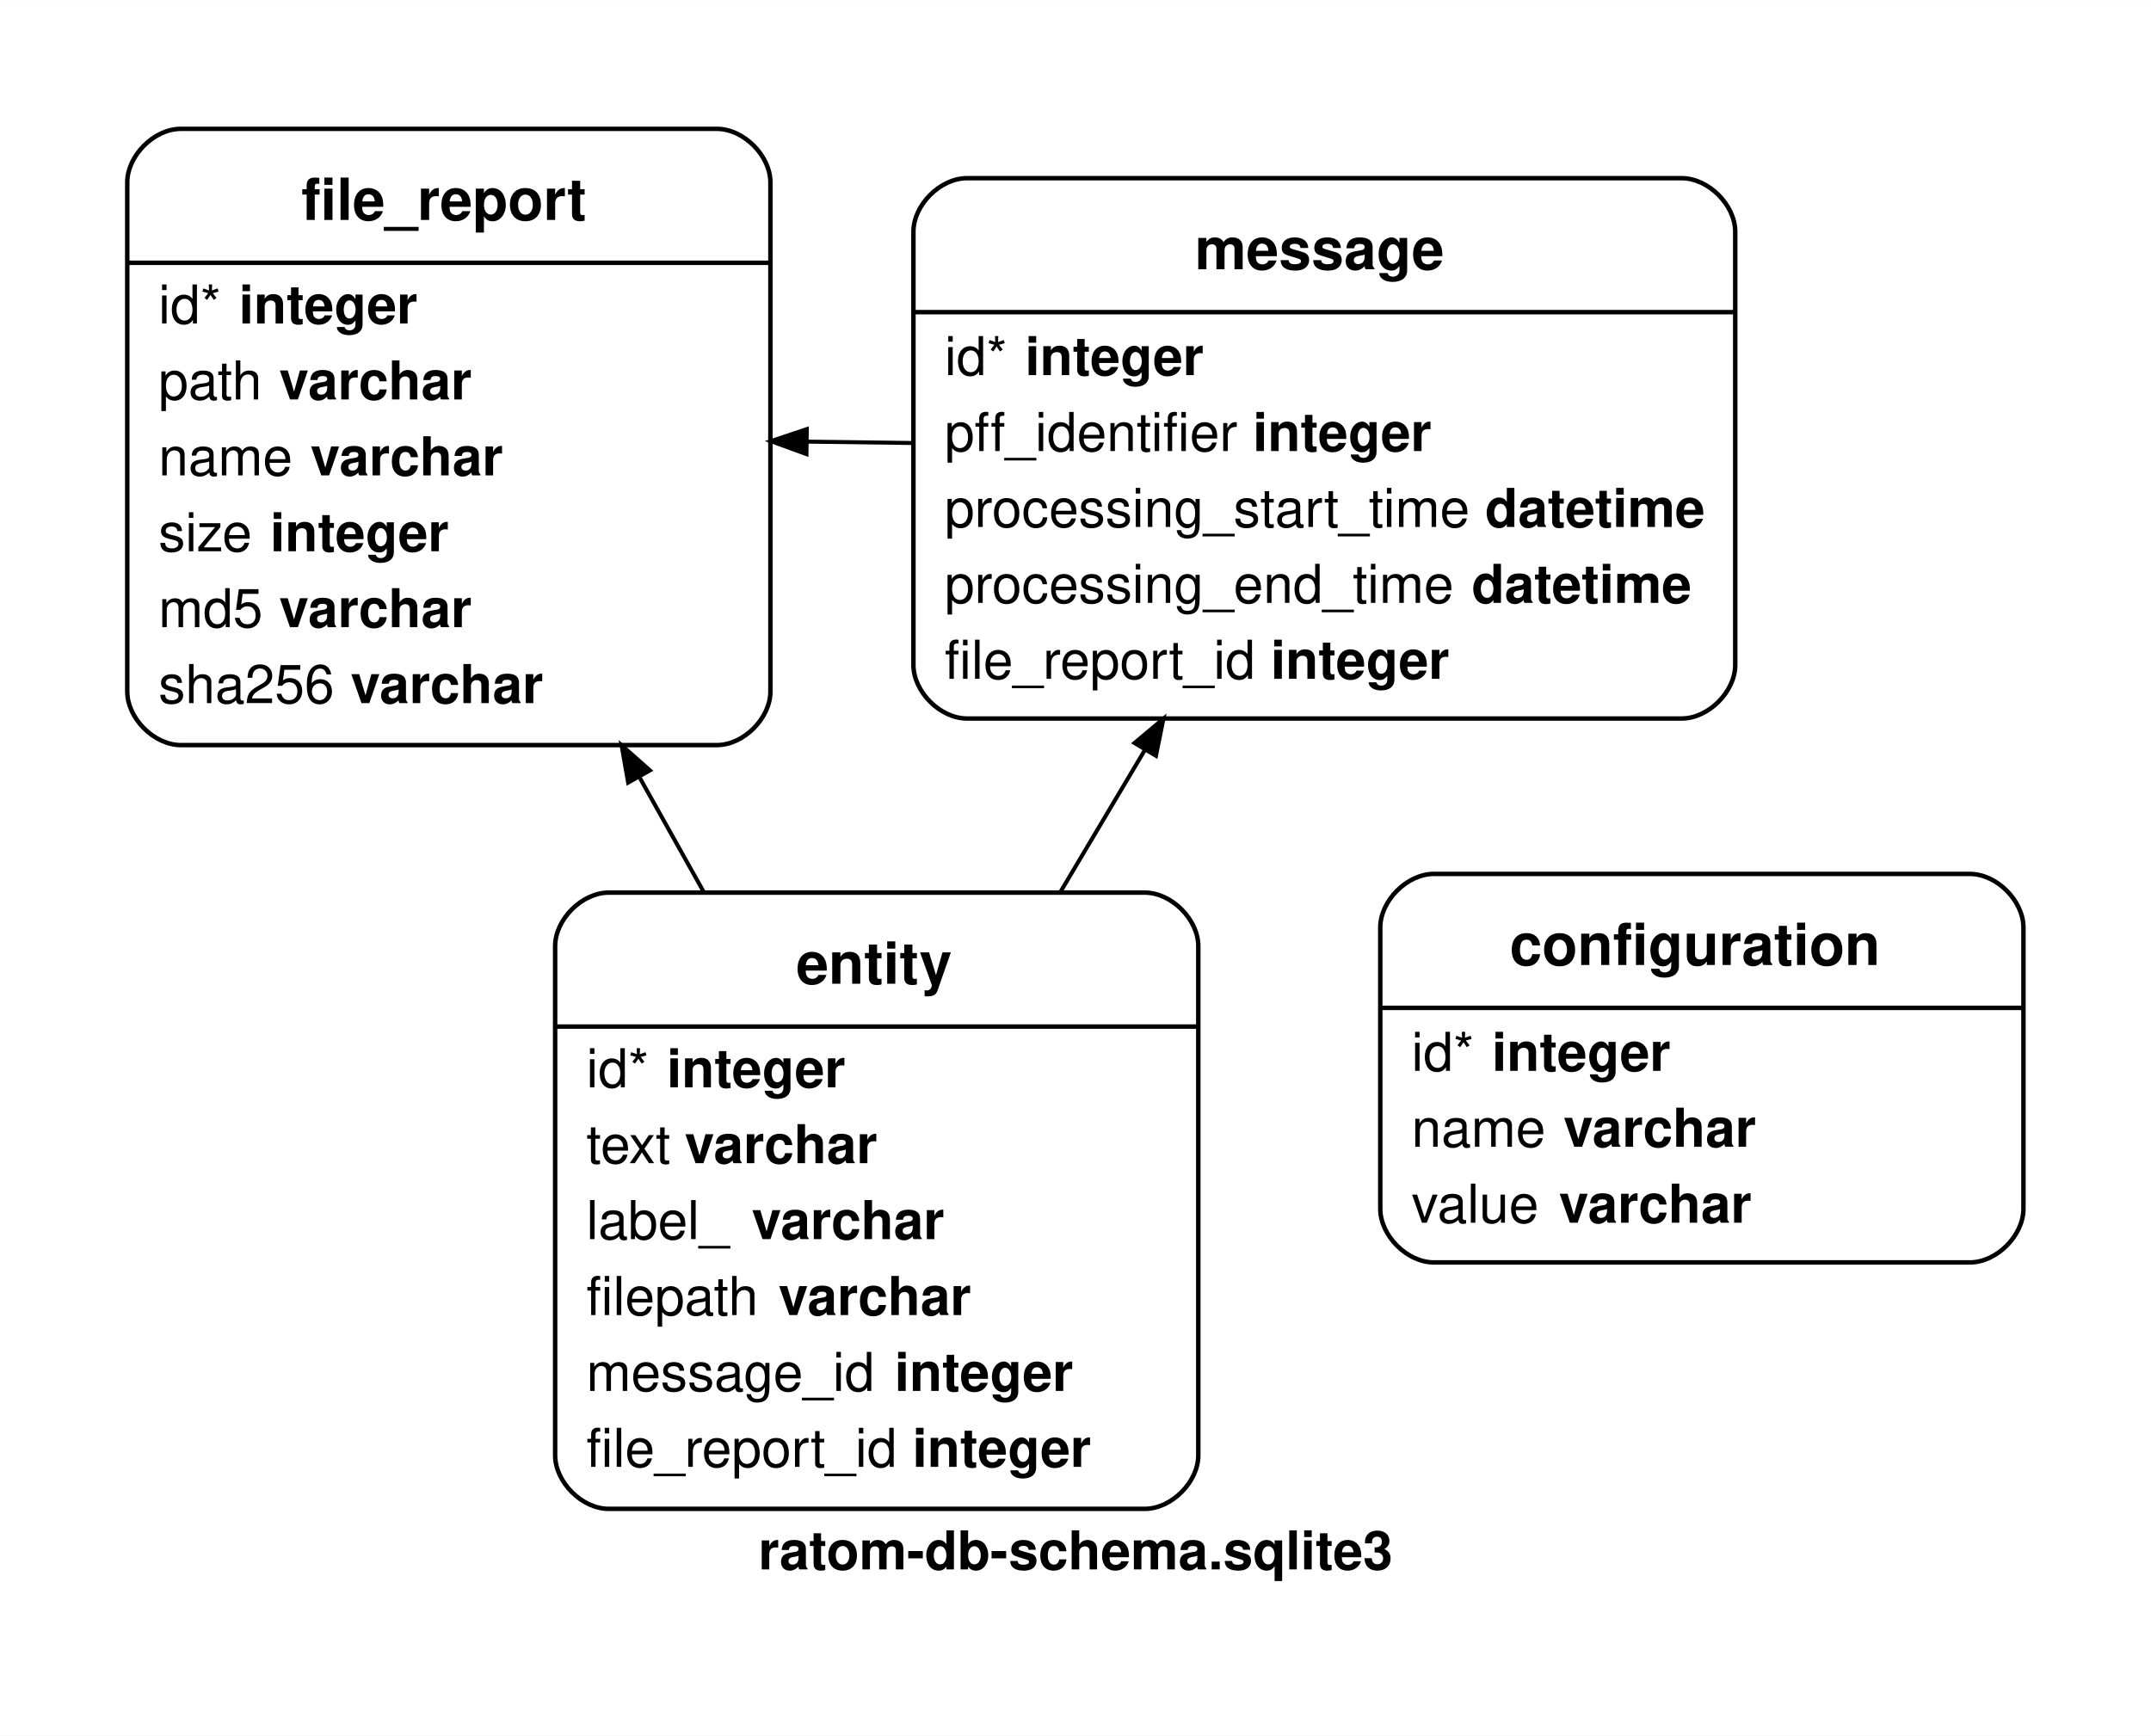
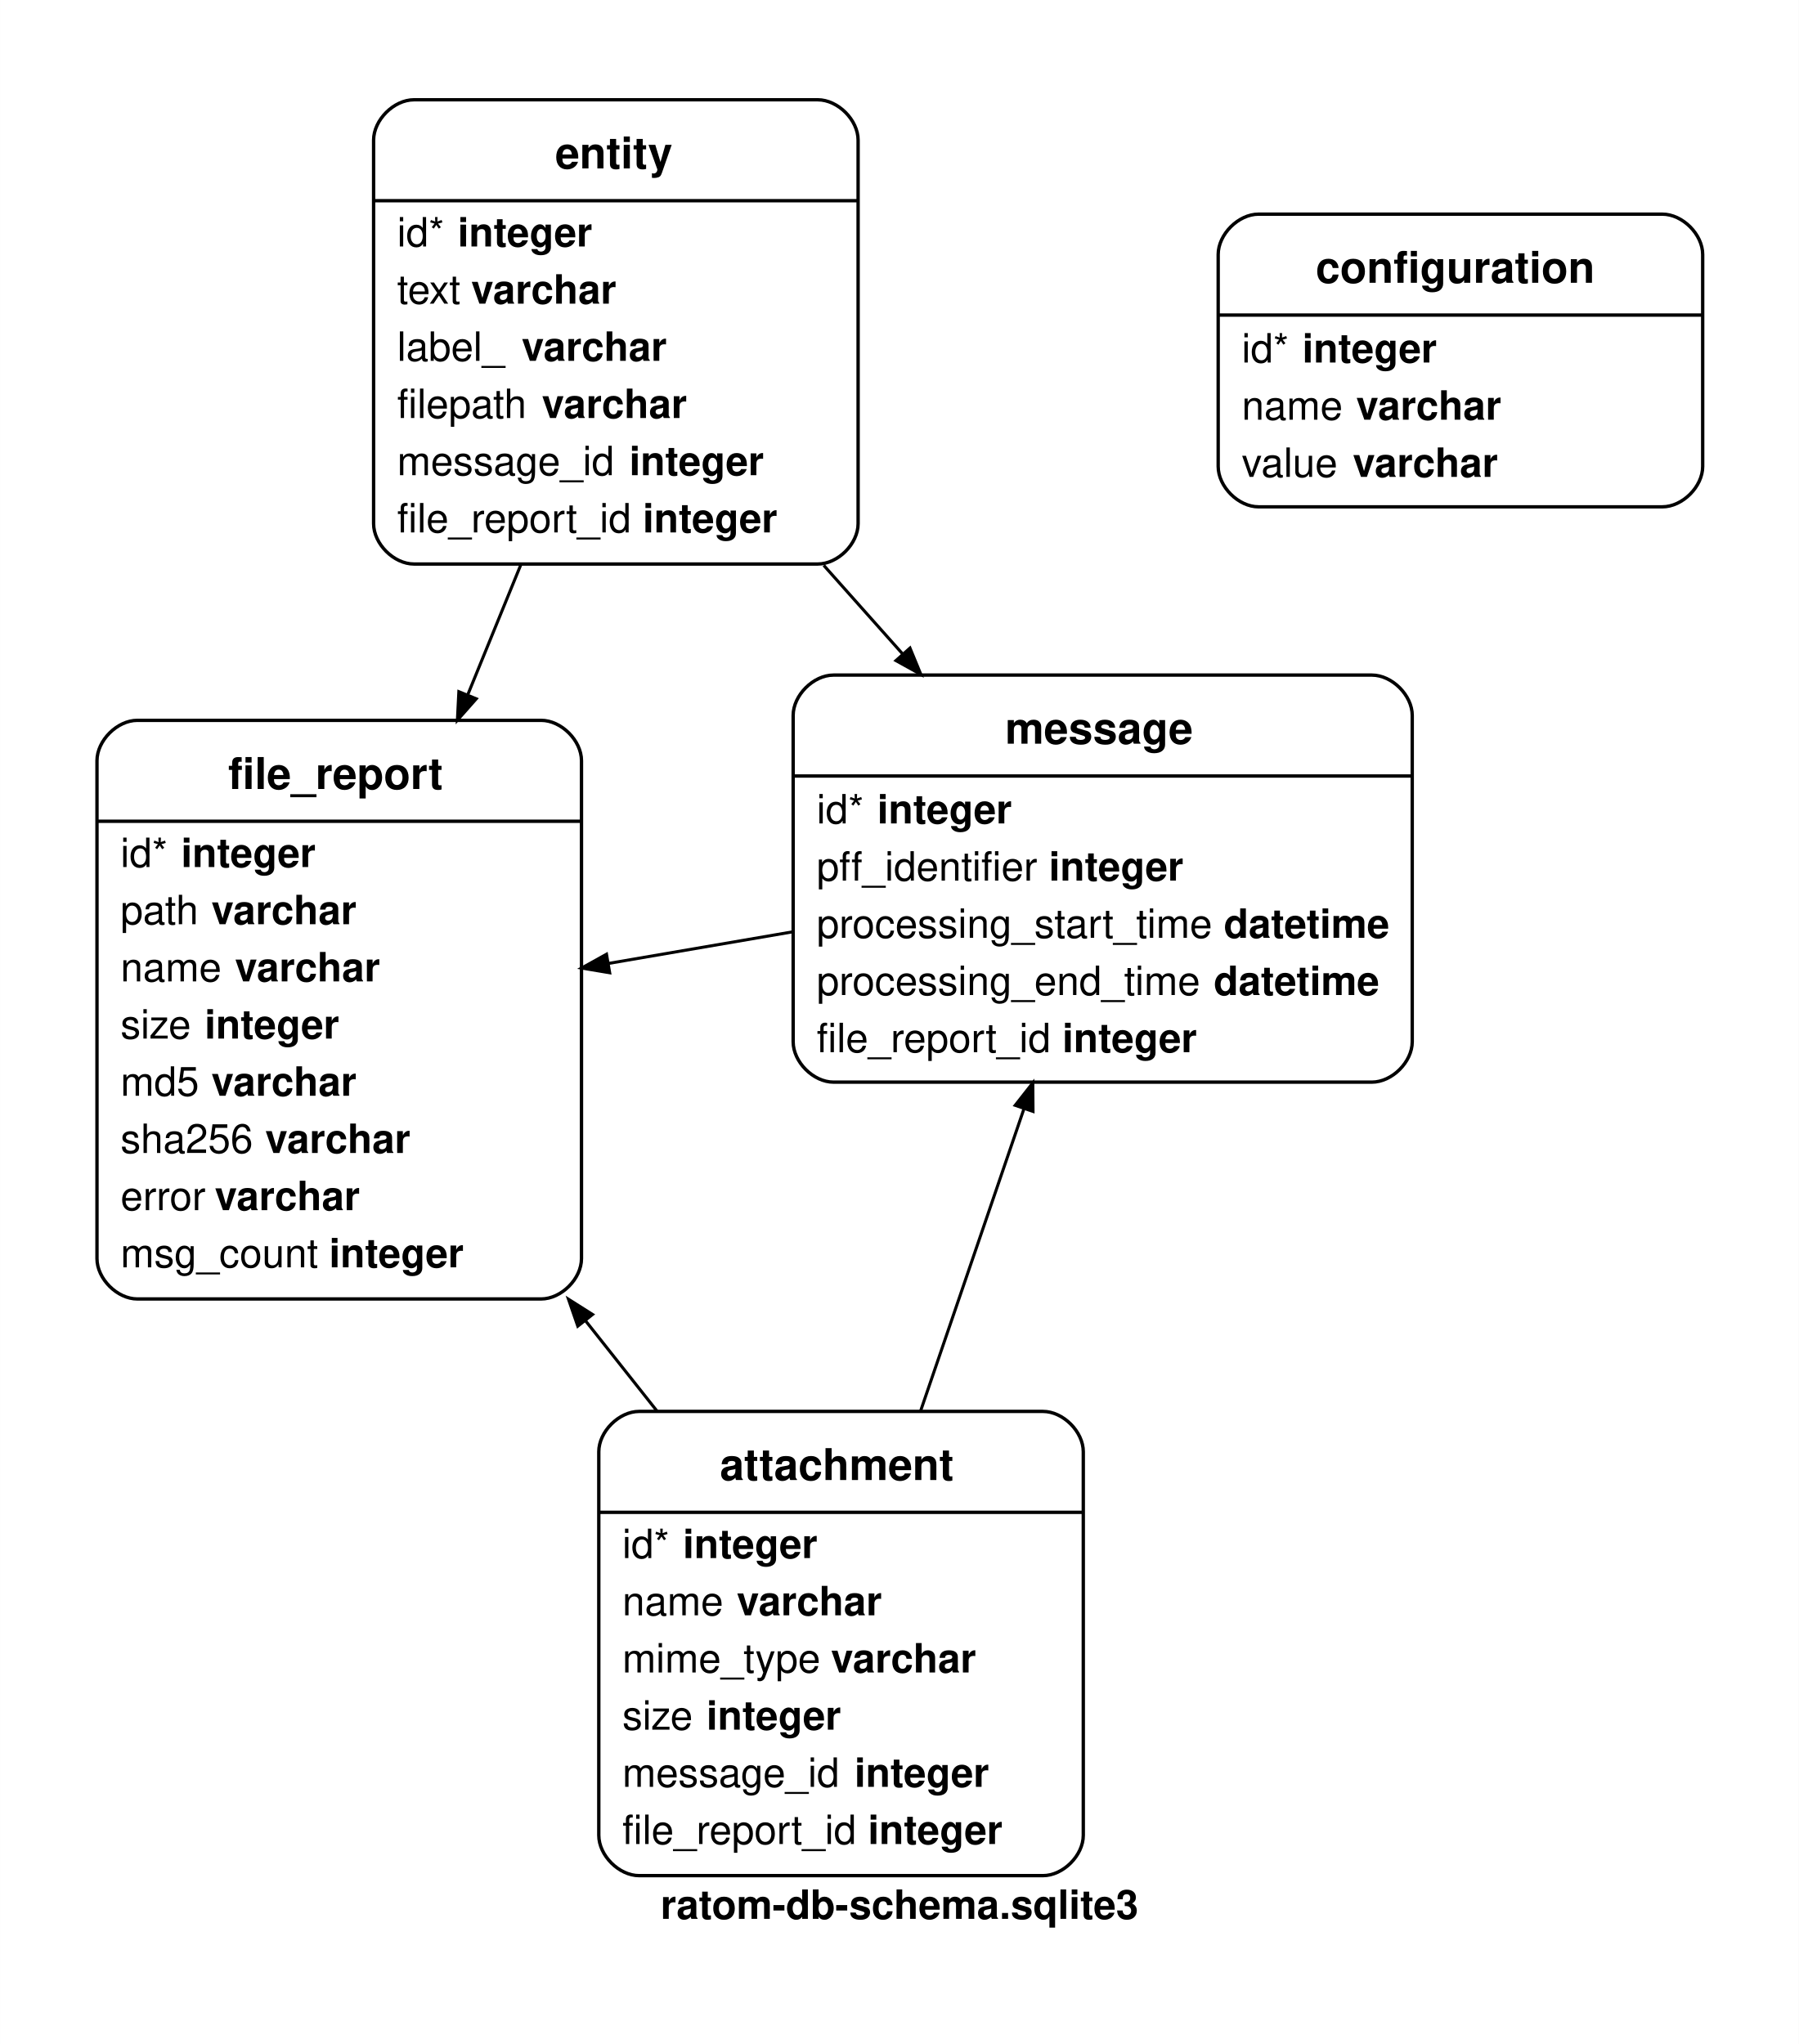
- <svg xmlns="http://www.w3.org/2000/svg" width="482pt" height="389pt" viewBox="0.00 0.00 481.60 388.60">
-   <g id="graph0" class="graph" transform="scale(1 1) rotate(0) translate(28.8 338.8)">
-     <polygon fill="#ffffff" stroke="transparent" points="-28.8,49.8 -28.8,-338.8 452.8,-338.8 452.8,49.8 -28.8,49.8" />
-     <text text-anchor="start" x="141" y="12.6" font-family="Helvetica,sans-Serif" font-weight="bold" font-size="12.00" fill="#000000">ratom-db-schema.sqlite3</text>
+ <svg xmlns="http://www.w3.org/2000/svg" width="535pt" height="608pt" viewBox="0.00 0.00 534.60 607.60">
+   <g id="graph0" class="graph" transform="scale(1 1) rotate(0) translate(28.8 557.8)">
+     <polygon fill="#ffffff" stroke="transparent" points="-28.8,49.8 -28.8,-557.8 505.8,-557.8 505.8,49.8 -28.8,49.8" />
+     <text text-anchor="start" x="167.5" y="12.6" font-family="Helvetica,sans-Serif" font-weight="bold" font-size="12.00" fill="#000000">ratom-db-schema.sqlite3</text>
    <g id="node1" class="node">
-       <path fill="none" stroke="#000000" d="M292.238,-56.141C292.238,-56.141 412.238,-56.141 412.238,-56.141 418.238,-56.141 424.238,-62.141 424.238,-68.141 424.238,-68.141 424.238,-131.141 424.238,-131.141 424.238,-137.141 418.238,-143.141 412.238,-143.141 412.238,-143.141 292.238,-143.141 292.238,-143.141 286.238,-143.141 280.238,-137.141 280.238,-131.141 280.238,-131.141 280.238,-68.141 280.238,-68.141 280.238,-62.141 286.238,-56.141 292.238,-56.141" />
-       <text text-anchor="start" x="309.238" y="-122.741" font-family="Helvetica,sans-Serif" font-weight="bold" font-size="13.00" fill="#000000">configuration</text>
-       <polyline fill="none" stroke="#000000" points="280.238,-113.141 424.238,-113.141 " />
-       <text text-anchor="start" x="287.238" y="-99.041" font-family="Helvetica,sans-Serif" font-size="12.00" fill="#000000">id* </text>
-       <text text-anchor="start" x="305.238" y="-99.041" font-family="Helvetica,sans-Serif" font-weight="bold" font-size="12.00" fill="#000000">integer</text>
-       <text text-anchor="start" x="287.238" y="-82.041" font-family="Helvetica,sans-Serif" font-size="12.00" fill="#000000">name </text>
-       <text text-anchor="start" x="321.238" y="-82.041" font-family="Helvetica,sans-Serif" font-weight="bold" font-size="12.00" fill="#000000">varchar</text>
-       <text text-anchor="start" x="287.238" y="-65.041" font-family="Helvetica,sans-Serif" font-size="12.00" fill="#000000">value </text>
-       <text text-anchor="start" x="320.238" y="-65.041" font-family="Helvetica,sans-Serif" font-weight="bold" font-size="12.00" fill="#000000">varchar</text>
+       <path fill="none" stroke="#000000" d="M345.238,-407.141C345.238,-407.141 465.238,-407.141 465.238,-407.141 471.238,-407.141 477.238,-413.141 477.238,-419.141 477.238,-419.141 477.238,-482.141 477.238,-482.141 477.238,-488.141 471.238,-494.141 465.238,-494.141 465.238,-494.141 345.238,-494.141 345.238,-494.141 339.238,-494.141 333.238,-488.141 333.238,-482.141 333.238,-482.141 333.238,-419.141 333.238,-419.141 333.238,-413.141 339.238,-407.141 345.238,-407.141" />
+       <text text-anchor="start" x="362.238" y="-473.741" font-family="Helvetica,sans-Serif" font-weight="bold" font-size="13.00" fill="#000000">configuration</text>
+       <polyline fill="none" stroke="#000000" points="333.238,-464.141 477.238,-464.141 " />
+       <text text-anchor="start" x="340.238" y="-450.041" font-family="Helvetica,sans-Serif" font-size="12.00" fill="#000000">id* </text>
+       <text text-anchor="start" x="358.238" y="-450.041" font-family="Helvetica,sans-Serif" font-weight="bold" font-size="12.00" fill="#000000">integer</text>
+       <text text-anchor="start" x="340.238" y="-433.041" font-family="Helvetica,sans-Serif" font-size="12.00" fill="#000000">name </text>
+       <text text-anchor="start" x="374.238" y="-433.041" font-family="Helvetica,sans-Serif" font-weight="bold" font-size="12.00" fill="#000000">varchar</text>
+       <text text-anchor="start" x="340.238" y="-416.041" font-family="Helvetica,sans-Serif" font-size="12.00" fill="#000000">value </text>
+       <text text-anchor="start" x="373.238" y="-416.041" font-family="Helvetica,sans-Serif" font-weight="bold" font-size="12.00" fill="#000000">varchar</text>
    </g>
    <g id="node2" class="node">
-       <path fill="none" stroke="#000000" d="M11.691,-171.988C11.691,-171.988 131.691,-171.988 131.691,-171.988 137.691,-171.988 143.691,-177.988 143.691,-183.988 143.691,-183.988 143.691,-297.988 143.691,-297.988 143.691,-303.988 137.691,-309.988 131.691,-309.988 131.691,-309.988 11.691,-309.988 11.691,-309.988 5.691,-309.988 -.309,-303.988 -.309,-297.988 -.309,-297.988 -.309,-183.988 -.309,-183.988 -.309,-177.988 5.691,-171.988 11.691,-171.988" />
-       <text text-anchor="start" x="38.691" y="-289.588" font-family="Helvetica,sans-Serif" font-weight="bold" font-size="13.00" fill="#000000">file_report</text>
-       <polyline fill="none" stroke="#000000" points="-.309,-279.988 143.691,-279.988 " />
-       <text text-anchor="start" x="6.691" y="-266.388" font-family="Helvetica,sans-Serif" font-size="12.00" fill="#000000">id* </text>
-       <text text-anchor="start" x="24.691" y="-266.388" font-family="Helvetica,sans-Serif" font-weight="bold" font-size="12.00" fill="#000000">integer</text>
-       <text text-anchor="start" x="6.691" y="-249.388" font-family="Helvetica,sans-Serif" font-size="12.00" fill="#000000">path </text>
-       <text text-anchor="start" x="33.691" y="-249.388" font-family="Helvetica,sans-Serif" font-weight="bold" font-size="12.00" fill="#000000">varchar</text>
-       <text text-anchor="start" x="6.691" y="-232.388" font-family="Helvetica,sans-Serif" font-size="12.00" fill="#000000">name </text>
-       <text text-anchor="start" x="40.691" y="-232.388" font-family="Helvetica,sans-Serif" font-weight="bold" font-size="12.00" fill="#000000">varchar</text>
-       <text text-anchor="start" x="6.691" y="-215.388" font-family="Helvetica,sans-Serif" font-size="12.00" fill="#000000">size </text>
-       <text text-anchor="start" x="31.691" y="-215.388" font-family="Helvetica,sans-Serif" font-weight="bold" font-size="12.00" fill="#000000">integer</text>
-       <text text-anchor="start" x="6.691" y="-198.388" font-family="Helvetica,sans-Serif" font-size="12.00" fill="#000000">md5 </text>
-       <text text-anchor="start" x="33.691" y="-198.388" font-family="Helvetica,sans-Serif" font-weight="bold" font-size="12.00" fill="#000000">varchar</text>
-       <text text-anchor="start" x="6.691" y="-181.388" font-family="Helvetica,sans-Serif" font-size="12.00" fill="#000000">sha256 </text>
-       <text text-anchor="start" x="49.691" y="-181.388" font-family="Helvetica,sans-Serif" font-weight="bold" font-size="12.00" fill="#000000">varchar</text>
+       <path fill="none" stroke="#000000" d="M12.001,-171.671C12.001,-171.671 132.001,-171.671 132.001,-171.671 138.001,-171.671 144.001,-177.671 144.001,-183.671 144.001,-183.671 144.001,-331.671 144.001,-331.671 144.001,-337.671 138.001,-343.671 132.001,-343.671 132.001,-343.671 12.001,-343.671 12.001,-343.671 6.001,-343.671 .001,-337.671 .001,-331.671 .001,-331.671 .001,-183.671 .001,-183.671 .001,-177.671 6.001,-171.671 12.001,-171.671" />
+       <text text-anchor="start" x="39.001" y="-323.271" font-family="Helvetica,sans-Serif" font-weight="bold" font-size="13.00" fill="#000000">file_report</text>
+       <polyline fill="none" stroke="#000000" points=".001,-313.671 144.001,-313.671 " />
+       <text text-anchor="start" x="7.001" y="-300.071" font-family="Helvetica,sans-Serif" font-size="12.00" fill="#000000">id* </text>
+       <text text-anchor="start" x="25.001" y="-300.071" font-family="Helvetica,sans-Serif" font-weight="bold" font-size="12.00" fill="#000000">integer</text>
+       <text text-anchor="start" x="7.001" y="-283.071" font-family="Helvetica,sans-Serif" font-size="12.00" fill="#000000">path </text>
+       <text text-anchor="start" x="34.001" y="-283.071" font-family="Helvetica,sans-Serif" font-weight="bold" font-size="12.00" fill="#000000">varchar</text>
+       <text text-anchor="start" x="7.001" y="-266.071" font-family="Helvetica,sans-Serif" font-size="12.00" fill="#000000">name </text>
+       <text text-anchor="start" x="41.001" y="-266.071" font-family="Helvetica,sans-Serif" font-weight="bold" font-size="12.00" fill="#000000">varchar</text>
+       <text text-anchor="start" x="7.001" y="-249.071" font-family="Helvetica,sans-Serif" font-size="12.00" fill="#000000">size </text>
+       <text text-anchor="start" x="32.001" y="-249.071" font-family="Helvetica,sans-Serif" font-weight="bold" font-size="12.00" fill="#000000">integer</text>
+       <text text-anchor="start" x="7.001" y="-232.071" font-family="Helvetica,sans-Serif" font-size="12.00" fill="#000000">md5 </text>
+       <text text-anchor="start" x="34.001" y="-232.071" font-family="Helvetica,sans-Serif" font-weight="bold" font-size="12.00" fill="#000000">varchar</text>
+       <text text-anchor="start" x="7.001" y="-215.071" font-family="Helvetica,sans-Serif" font-size="12.00" fill="#000000">sha256 </text>
+       <text text-anchor="start" x="50.001" y="-215.071" font-family="Helvetica,sans-Serif" font-weight="bold" font-size="12.00" fill="#000000">varchar</text>
+       <text text-anchor="start" x="7.001" y="-198.071" font-family="Helvetica,sans-Serif" font-size="12.00" fill="#000000">error </text>
+       <text text-anchor="start" x="35.001" y="-198.071" font-family="Helvetica,sans-Serif" font-weight="bold" font-size="12.00" fill="#000000">varchar</text>
+       <text text-anchor="start" x="7.001" y="-181.071" font-family="Helvetica,sans-Serif" font-size="12.00" fill="#000000">msg_count </text>
+       <text text-anchor="start" x="69.001" y="-181.071" font-family="Helvetica,sans-Serif" font-weight="bold" font-size="12.00" fill="#000000">integer</text>
    </g>
    <g id="node3" class="node">
-       <path fill="none" stroke="#000000" d="M187.71,-177.939C187.71,-177.939 347.711,-177.939 347.711,-177.939 353.711,-177.939 359.711,-183.939 359.711,-189.939 359.711,-189.939 359.711,-286.939 359.711,-286.939 359.711,-292.939 353.711,-298.939 347.711,-298.939 347.711,-298.939 187.71,-298.939 187.71,-298.939 181.71,-298.939 175.71,-292.939 175.71,-286.939 175.71,-286.939 175.71,-189.939 175.71,-189.939 175.71,-183.939 181.71,-177.939 187.71,-177.939" />
-       <text text-anchor="start" x="238.71" y="-278.539" font-family="Helvetica,sans-Serif" font-weight="bold" font-size="13.00" fill="#000000">message</text>
-       <polyline fill="none" stroke="#000000" points="175.71,-268.939 359.711,-268.939 " />
-       <text text-anchor="start" x="182.71" y="-254.839" font-family="Helvetica,sans-Serif" font-size="12.00" fill="#000000">id* </text>
-       <text text-anchor="start" x="200.71" y="-254.839" font-family="Helvetica,sans-Serif" font-weight="bold" font-size="12.00" fill="#000000">integer</text>
-       <text text-anchor="start" x="182.71" y="-237.839" font-family="Helvetica,sans-Serif" font-size="12.00" fill="#000000">pff_identifier </text>
-       <text text-anchor="start" x="251.71" y="-237.839" font-family="Helvetica,sans-Serif" font-weight="bold" font-size="12.00" fill="#000000">integer</text>
-       <text text-anchor="start" x="182.71" y="-220.839" font-family="Helvetica,sans-Serif" font-size="12.00" fill="#000000">processing_start_time </text>
-       <text text-anchor="start" x="303.711" y="-220.839" font-family="Helvetica,sans-Serif" font-weight="bold" font-size="12.00" fill="#000000">datetime</text>
-       <text text-anchor="start" x="182.71" y="-203.839" font-family="Helvetica,sans-Serif" font-size="12.00" fill="#000000">processing_end_time </text>
-       <text text-anchor="start" x="300.711" y="-203.839" font-family="Helvetica,sans-Serif" font-weight="bold" font-size="12.00" fill="#000000">datetime</text>
-       <text text-anchor="start" x="182.71" y="-186.839" font-family="Helvetica,sans-Serif" font-size="12.00" fill="#000000">file_report_id </text>
-       <text text-anchor="start" x="255.71" y="-186.839" font-family="Helvetica,sans-Serif" font-weight="bold" font-size="12.00" fill="#000000">integer</text>
+       <path fill="none" stroke="#000000" d="M218.913,-236.124C218.913,-236.124 378.913,-236.124 378.913,-236.124 384.913,-236.124 390.913,-242.124 390.913,-248.124 390.913,-248.124 390.913,-345.124 390.913,-345.124 390.913,-351.124 384.913,-357.124 378.913,-357.124 378.913,-357.124 218.913,-357.124 218.913,-357.124 212.913,-357.124 206.913,-351.124 206.913,-345.124 206.913,-345.124 206.913,-248.124 206.913,-248.124 206.913,-242.124 212.913,-236.124 218.913,-236.124" />
+       <text text-anchor="start" x="269.913" y="-336.724" font-family="Helvetica,sans-Serif" font-weight="bold" font-size="13.00" fill="#000000">message</text>
+       <polyline fill="none" stroke="#000000" points="206.913,-327.124 390.913,-327.124 " />
+       <text text-anchor="start" x="213.913" y="-313.024" font-family="Helvetica,sans-Serif" font-size="12.00" fill="#000000">id* </text>
+       <text text-anchor="start" x="231.913" y="-313.024" font-family="Helvetica,sans-Serif" font-weight="bold" font-size="12.00" fill="#000000">integer</text>
+       <text text-anchor="start" x="213.913" y="-296.024" font-family="Helvetica,sans-Serif" font-size="12.00" fill="#000000">pff_identifier </text>
+       <text text-anchor="start" x="282.913" y="-296.024" font-family="Helvetica,sans-Serif" font-weight="bold" font-size="12.00" fill="#000000">integer</text>
+       <text text-anchor="start" x="213.913" y="-279.024" font-family="Helvetica,sans-Serif" font-size="12.00" fill="#000000">processing_start_time </text>
+       <text text-anchor="start" x="334.913" y="-279.024" font-family="Helvetica,sans-Serif" font-weight="bold" font-size="12.00" fill="#000000">datetime</text>
+       <text text-anchor="start" x="213.913" y="-262.024" font-family="Helvetica,sans-Serif" font-size="12.00" fill="#000000">processing_end_time </text>
+       <text text-anchor="start" x="331.913" y="-262.024" font-family="Helvetica,sans-Serif" font-weight="bold" font-size="12.00" fill="#000000">datetime</text>
+       <text text-anchor="start" x="213.913" y="-245.024" font-family="Helvetica,sans-Serif" font-size="12.00" fill="#000000">file_report_id </text>
+       <text text-anchor="start" x="286.913" y="-245.024" font-family="Helvetica,sans-Serif" font-weight="bold" font-size="12.00" fill="#000000">integer</text>
    </g>
    <g id="edge1" class="edge">
-       <path fill="none" stroke="#000000" stroke-width=".9" d="M175.44,-239.639C167.638,-239.74 159.786,-239.843 152.085,-239.943" />
-       <polygon fill="#000000" stroke="#000000" stroke-width=".9" points="151.759,-237.147 143.796,-240.05 151.832,-242.746 151.759,-237.147" />
+       <path fill="none" stroke="#000000" stroke-width=".9" d="M206.619,-280.78C188.531,-277.675 169.698,-274.442 152.049,-271.413" />
+       <polygon fill="#000000" stroke="#000000" stroke-width=".9" points="152.389,-268.63 144.031,-270.036 151.442,-274.15 152.389,-268.63" />
    </g>
    <g id="node4" class="node">
-       <path fill="none" stroke="#000000" d="M107.493,-.956C107.493,-.956 227.493,-.956 227.493,-.956 233.493,-.956 239.493,-6.956 239.493,-12.956 239.493,-12.956 239.493,-126.956 239.493,-126.956 239.493,-132.956 233.493,-138.956 227.493,-138.956 227.493,-138.956 107.493,-138.956 107.493,-138.956 101.493,-138.956 95.493,-132.956 95.493,-126.956 95.493,-126.956 95.493,-12.956 95.493,-12.956 95.493,-6.956 101.493,-.956 107.493,-.956" />
-       <text text-anchor="start" x="149.493" y="-118.556" font-family="Helvetica,sans-Serif" font-weight="bold" font-size="13.00" fill="#000000">entity</text>
-       <polyline fill="none" stroke="#000000" points="95.493,-108.956 239.493,-108.956 " />
-       <text text-anchor="start" x="102.493" y="-95.356" font-family="Helvetica,sans-Serif" font-size="12.00" fill="#000000">id* </text>
-       <text text-anchor="start" x="120.493" y="-95.356" font-family="Helvetica,sans-Serif" font-weight="bold" font-size="12.00" fill="#000000">integer</text>
-       <text text-anchor="start" x="102.493" y="-78.356" font-family="Helvetica,sans-Serif" font-size="12.00" fill="#000000">text </text>
-       <text text-anchor="start" x="124.493" y="-78.356" font-family="Helvetica,sans-Serif" font-weight="bold" font-size="12.00" fill="#000000">varchar</text>
-       <text text-anchor="start" x="102.493" y="-61.356" font-family="Helvetica,sans-Serif" font-size="12.00" fill="#000000">label_ </text>
-       <text text-anchor="start" x="139.493" y="-61.356" font-family="Helvetica,sans-Serif" font-weight="bold" font-size="12.00" fill="#000000">varchar</text>
-       <text text-anchor="start" x="102.493" y="-44.356" font-family="Helvetica,sans-Serif" font-size="12.00" fill="#000000">filepath </text>
-       <text text-anchor="start" x="145.493" y="-44.356" font-family="Helvetica,sans-Serif" font-weight="bold" font-size="12.00" fill="#000000">varchar</text>
-       <text text-anchor="start" x="102.493" y="-27.356" font-family="Helvetica,sans-Serif" font-size="12.00" fill="#000000">message_id </text>
-       <text text-anchor="start" x="171.493" y="-27.356" font-family="Helvetica,sans-Serif" font-weight="bold" font-size="12.00" fill="#000000">integer</text>
-       <text text-anchor="start" x="102.493" y="-10.356" font-family="Helvetica,sans-Serif" font-size="12.00" fill="#000000">file_report_id </text>
-       <text text-anchor="start" x="175.493" y="-10.356" font-family="Helvetica,sans-Serif" font-weight="bold" font-size="12.00" fill="#000000">integer</text>
+       <path fill="none" stroke="#000000" d="M161.146,-.244C161.146,-.244 281.146,-.244 281.146,-.244 287.146,-.244 293.146,-6.244 293.146,-12.244 293.146,-12.244 293.146,-126.244 293.146,-126.244 293.146,-132.244 287.146,-138.244 281.146,-138.244 281.146,-138.244 161.146,-138.244 161.146,-138.244 155.146,-138.244 149.146,-132.244 149.146,-126.244 149.146,-126.244 149.146,-12.244 149.146,-12.244 149.146,-6.244 155.146,-.244 161.146,-.244" />
+       <text text-anchor="start" x="185.146" y="-117.844" font-family="Helvetica,sans-Serif" font-weight="bold" font-size="13.00" fill="#000000">attachment</text>
+       <polyline fill="none" stroke="#000000" points="149.146,-108.244 293.146,-108.244 " />
+       <text text-anchor="start" x="156.146" y="-94.644" font-family="Helvetica,sans-Serif" font-size="12.00" fill="#000000">id* </text>
+       <text text-anchor="start" x="174.146" y="-94.644" font-family="Helvetica,sans-Serif" font-weight="bold" font-size="12.00" fill="#000000">integer</text>
+       <text text-anchor="start" x="156.146" y="-77.644" font-family="Helvetica,sans-Serif" font-size="12.00" fill="#000000">name </text>
+       <text text-anchor="start" x="190.146" y="-77.644" font-family="Helvetica,sans-Serif" font-weight="bold" font-size="12.00" fill="#000000">varchar</text>
+       <text text-anchor="start" x="156.146" y="-60.644" font-family="Helvetica,sans-Serif" font-size="12.00" fill="#000000">mime_type </text>
+       <text text-anchor="start" x="218.146" y="-60.644" font-family="Helvetica,sans-Serif" font-weight="bold" font-size="12.00" fill="#000000">varchar</text>
+       <text text-anchor="start" x="156.146" y="-43.644" font-family="Helvetica,sans-Serif" font-size="12.00" fill="#000000">size </text>
+       <text text-anchor="start" x="181.146" y="-43.644" font-family="Helvetica,sans-Serif" font-weight="bold" font-size="12.00" fill="#000000">integer</text>
+       <text text-anchor="start" x="156.146" y="-26.644" font-family="Helvetica,sans-Serif" font-size="12.00" fill="#000000">message_id </text>
+       <text text-anchor="start" x="225.146" y="-26.644" font-family="Helvetica,sans-Serif" font-weight="bold" font-size="12.00" fill="#000000">integer</text>
+       <text text-anchor="start" x="156.146" y="-9.644" font-family="Helvetica,sans-Serif" font-size="12.00" fill="#000000">file_report_id </text>
+       <text text-anchor="start" x="229.146" y="-9.644" font-family="Helvetica,sans-Serif" font-weight="bold" font-size="12.00" fill="#000000">integer</text>
    </g>
    <g id="edge2" class="edge">
-       <path fill="none" stroke="#000000" stroke-width=".9" d="M128.803,-139.028C124.056,-147.502 119.184,-156.201 114.382,-164.773" />
-       <polygon fill="#000000" stroke="#000000" stroke-width=".9" points="111.836,-163.588 110.37,-171.936 116.722,-166.325 111.836,-163.588" />
+       <path fill="none" stroke="#000000" stroke-width=".9" d="M166.457,-138.337C159.499,-147.127 152.293,-156.232 145.104,-165.314" />
+       <polygon fill="#000000" stroke="#000000" stroke-width=".9" points="142.903,-163.583 140.134,-171.593 147.294,-167.058 142.903,-163.583" />
    </g>
    <g id="edge3" class="edge">
-       <path fill="none" stroke="#000000" stroke-width=".9" d="M208.544,-138.97C214.781,-149.455 221.211,-160.266 227.431,-170.722" />
-       <polygon fill="#000000" stroke="#000000" stroke-width=".9" points="225.202,-172.453 231.699,-177.897 230.015,-169.59 225.202,-172.453" />
+       <path fill="none" stroke="#000000" stroke-width=".9" d="M244.796,-138.391C254.517,-166.815 265.747,-199.652 275.449,-228.019" />
+       <polygon fill="#000000" stroke="#000000" stroke-width=".9" points="272.904,-229.231 278.143,-235.894 278.203,-227.419 272.904,-229.231" />
+     </g>
+     <g id="node5" class="node">
+       <path fill="none" stroke="#000000" d="M94.216,-390.14C94.216,-390.14 214.216,-390.14 214.216,-390.14 220.216,-390.14 226.216,-396.14 226.216,-402.14 226.216,-402.14 226.216,-516.14 226.216,-516.14 226.216,-522.14 220.216,-528.14 214.216,-528.14 214.216,-528.14 94.216,-528.14 94.216,-528.14 88.216,-528.14 82.216,-522.14 82.216,-516.14 82.216,-516.14 82.216,-402.14 82.216,-402.14 82.216,-396.14 88.216,-390.14 94.216,-390.14" />
+       <text text-anchor="start" x="136.216" y="-507.74" font-family="Helvetica,sans-Serif" font-weight="bold" font-size="13.00" fill="#000000">entity</text>
+       <polyline fill="none" stroke="#000000" points="82.216,-498.14 226.216,-498.14 " />
+       <text text-anchor="start" x="89.216" y="-484.54" font-family="Helvetica,sans-Serif" font-size="12.00" fill="#000000">id* </text>
+       <text text-anchor="start" x="107.216" y="-484.54" font-family="Helvetica,sans-Serif" font-weight="bold" font-size="12.00" fill="#000000">integer</text>
+       <text text-anchor="start" x="89.216" y="-467.54" font-family="Helvetica,sans-Serif" font-size="12.00" fill="#000000">text </text>
+       <text text-anchor="start" x="111.216" y="-467.54" font-family="Helvetica,sans-Serif" font-weight="bold" font-size="12.00" fill="#000000">varchar</text>
+       <text text-anchor="start" x="89.216" y="-450.54" font-family="Helvetica,sans-Serif" font-size="12.00" fill="#000000">label_ </text>
+       <text text-anchor="start" x="126.216" y="-450.54" font-family="Helvetica,sans-Serif" font-weight="bold" font-size="12.00" fill="#000000">varchar</text>
+       <text text-anchor="start" x="89.216" y="-433.54" font-family="Helvetica,sans-Serif" font-size="12.00" fill="#000000">filepath </text>
+       <text text-anchor="start" x="132.216" y="-433.54" font-family="Helvetica,sans-Serif" font-weight="bold" font-size="12.00" fill="#000000">varchar</text>
+       <text text-anchor="start" x="89.216" y="-416.54" font-family="Helvetica,sans-Serif" font-size="12.00" fill="#000000">message_id </text>
+       <text text-anchor="start" x="158.216" y="-416.54" font-family="Helvetica,sans-Serif" font-weight="bold" font-size="12.00" fill="#000000">integer</text>
+       <text text-anchor="start" x="89.216" y="-399.54" font-family="Helvetica,sans-Serif" font-size="12.00" fill="#000000">file_report_id </text>
+       <text text-anchor="start" x="162.216" y="-399.54" font-family="Helvetica,sans-Serif" font-weight="bold" font-size="12.00" fill="#000000">integer</text>
+     </g>
+     <g id="edge4" class="edge">
+       <path fill="none" stroke="#000000" stroke-width=".9" d="M126.037,-390.088C120.947,-377.614 115.562,-364.418 110.241,-351.381" />
+       <polygon fill="#000000" stroke="#000000" stroke-width=".9" points="112.734,-350.078 107.119,-343.729 107.549,-352.194 112.734,-350.078" />
+     </g>
+     <g id="edge5" class="edge">
+       <path fill="none" stroke="#000000" stroke-width=".9" d="M216,-389.747C223.801,-380.985 231.77,-372.035 239.533,-363.316" />
+       <polygon fill="#000000" stroke="#000000" stroke-width=".9" points="241.641,-365.159 244.87,-357.322 237.459,-361.435 241.641,-365.159" />
    </g>
  </g>
</svg>
